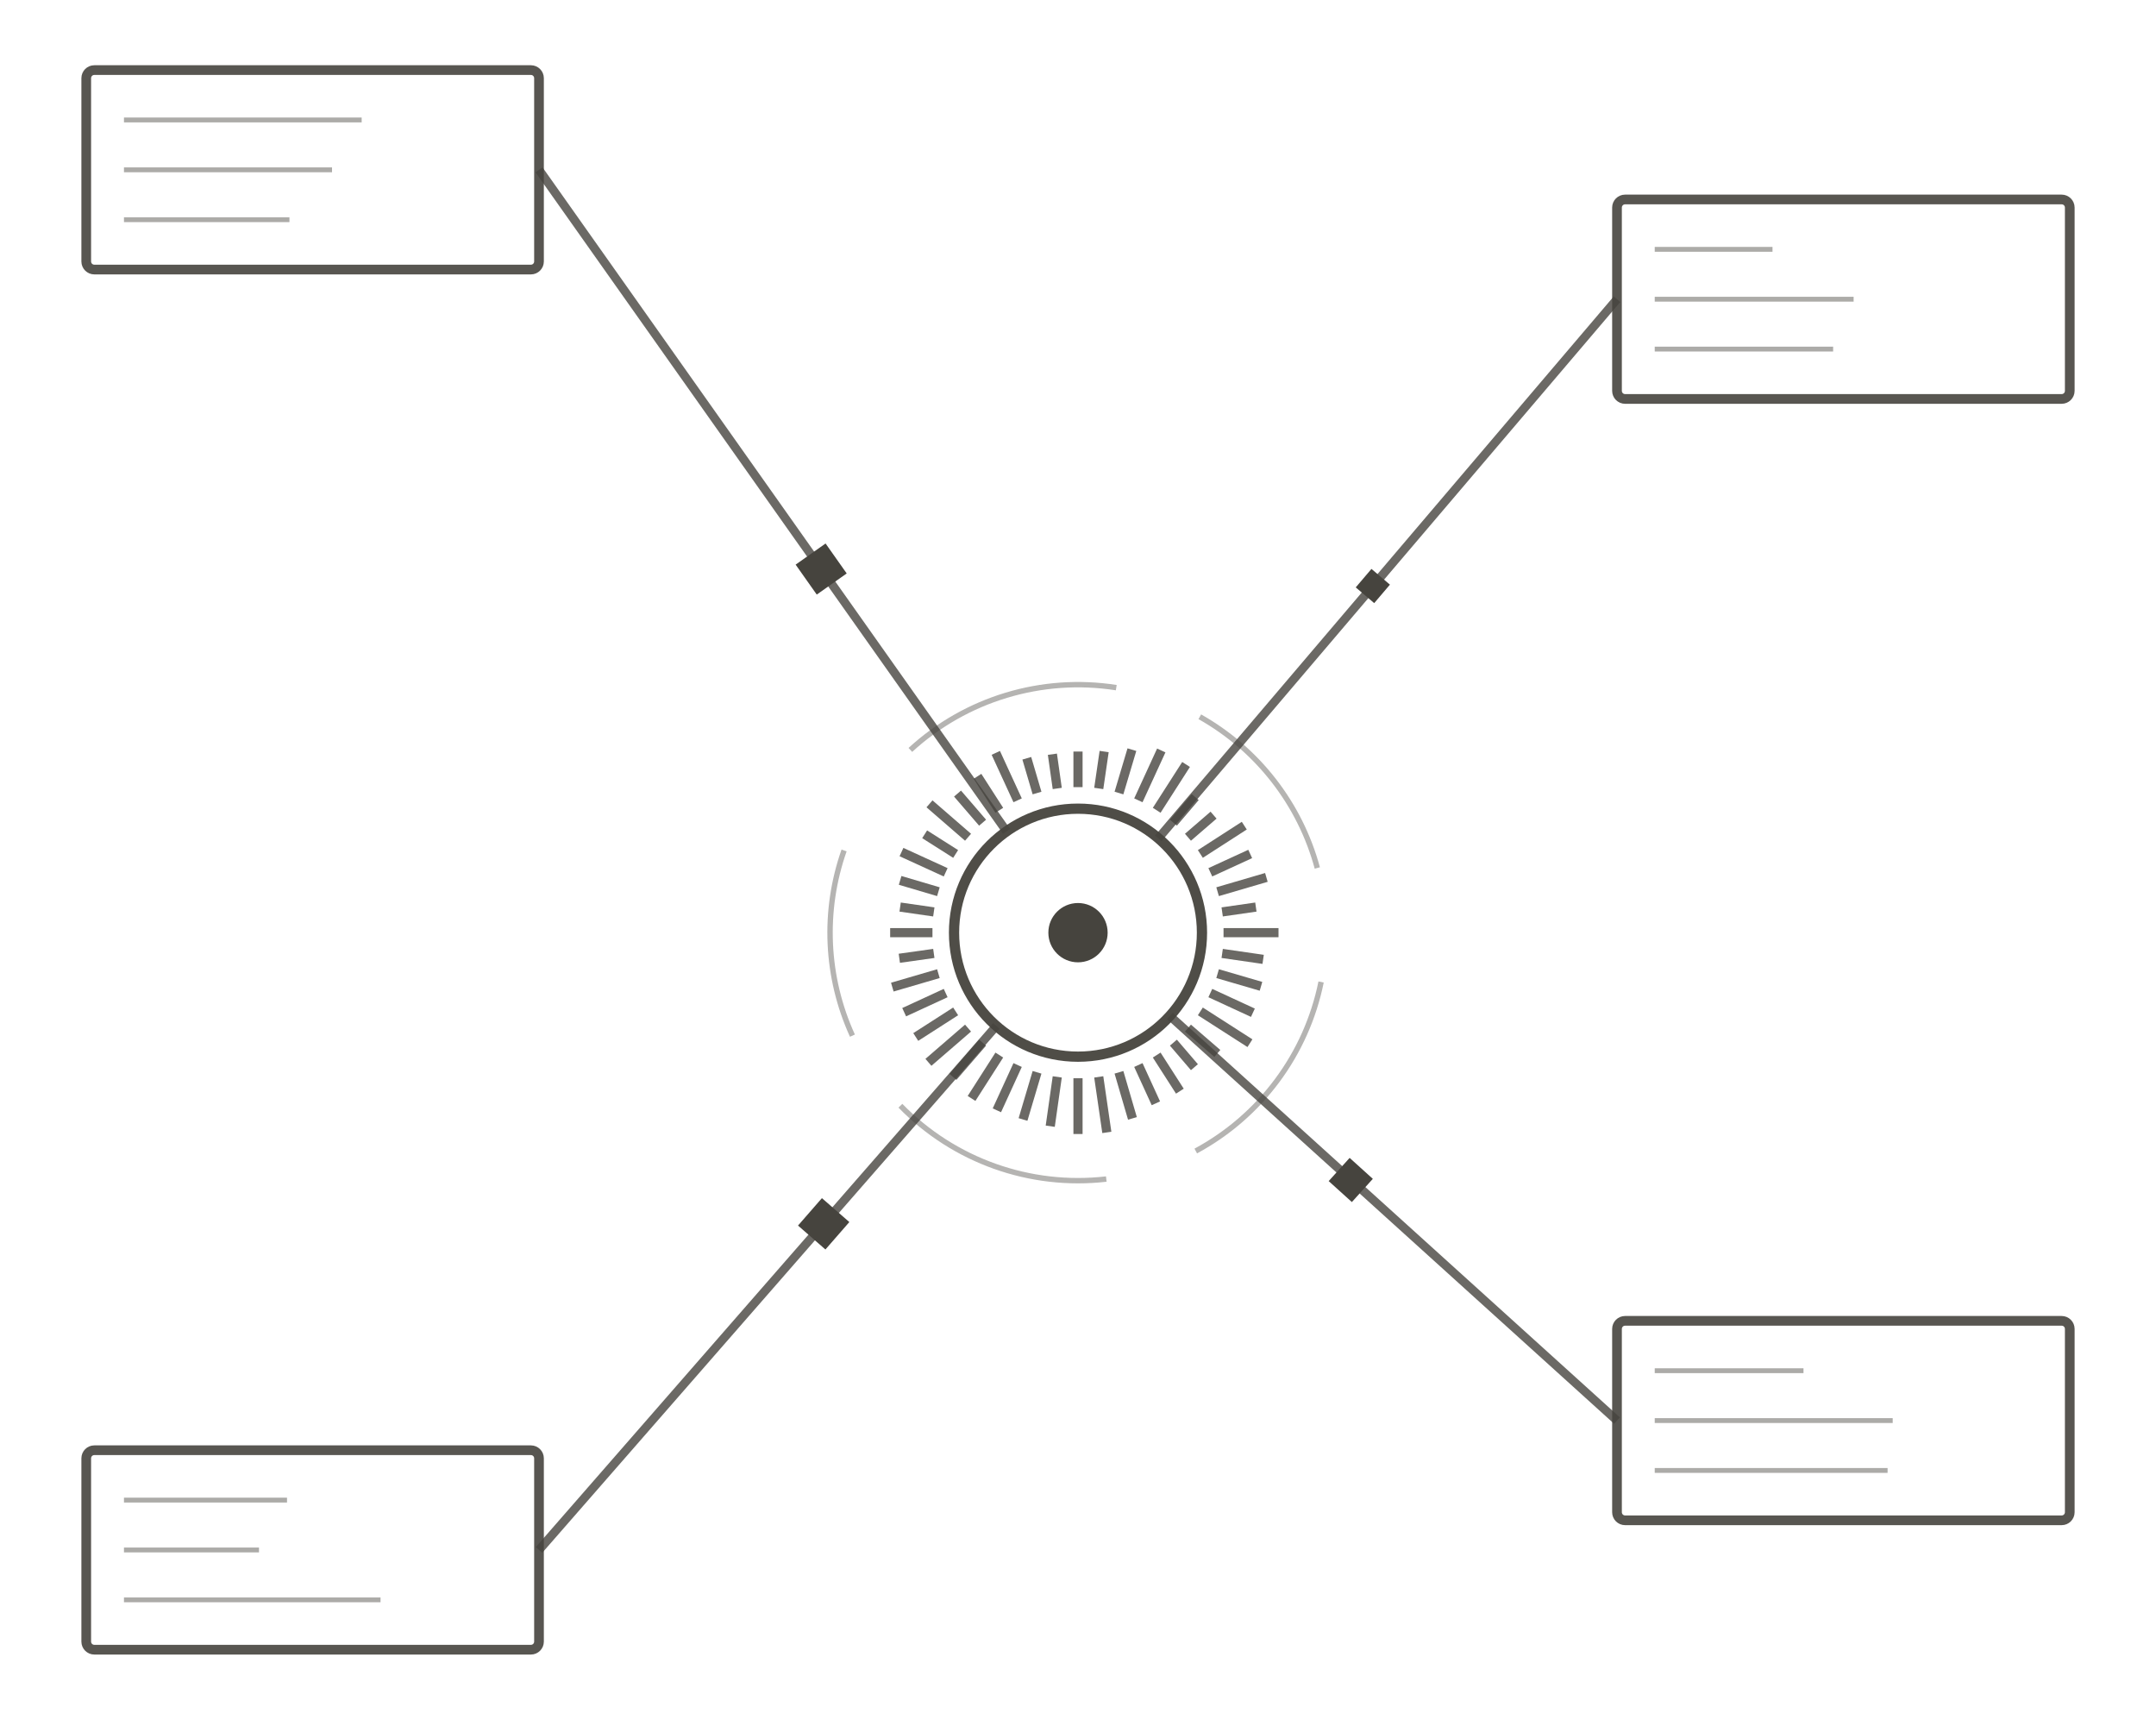
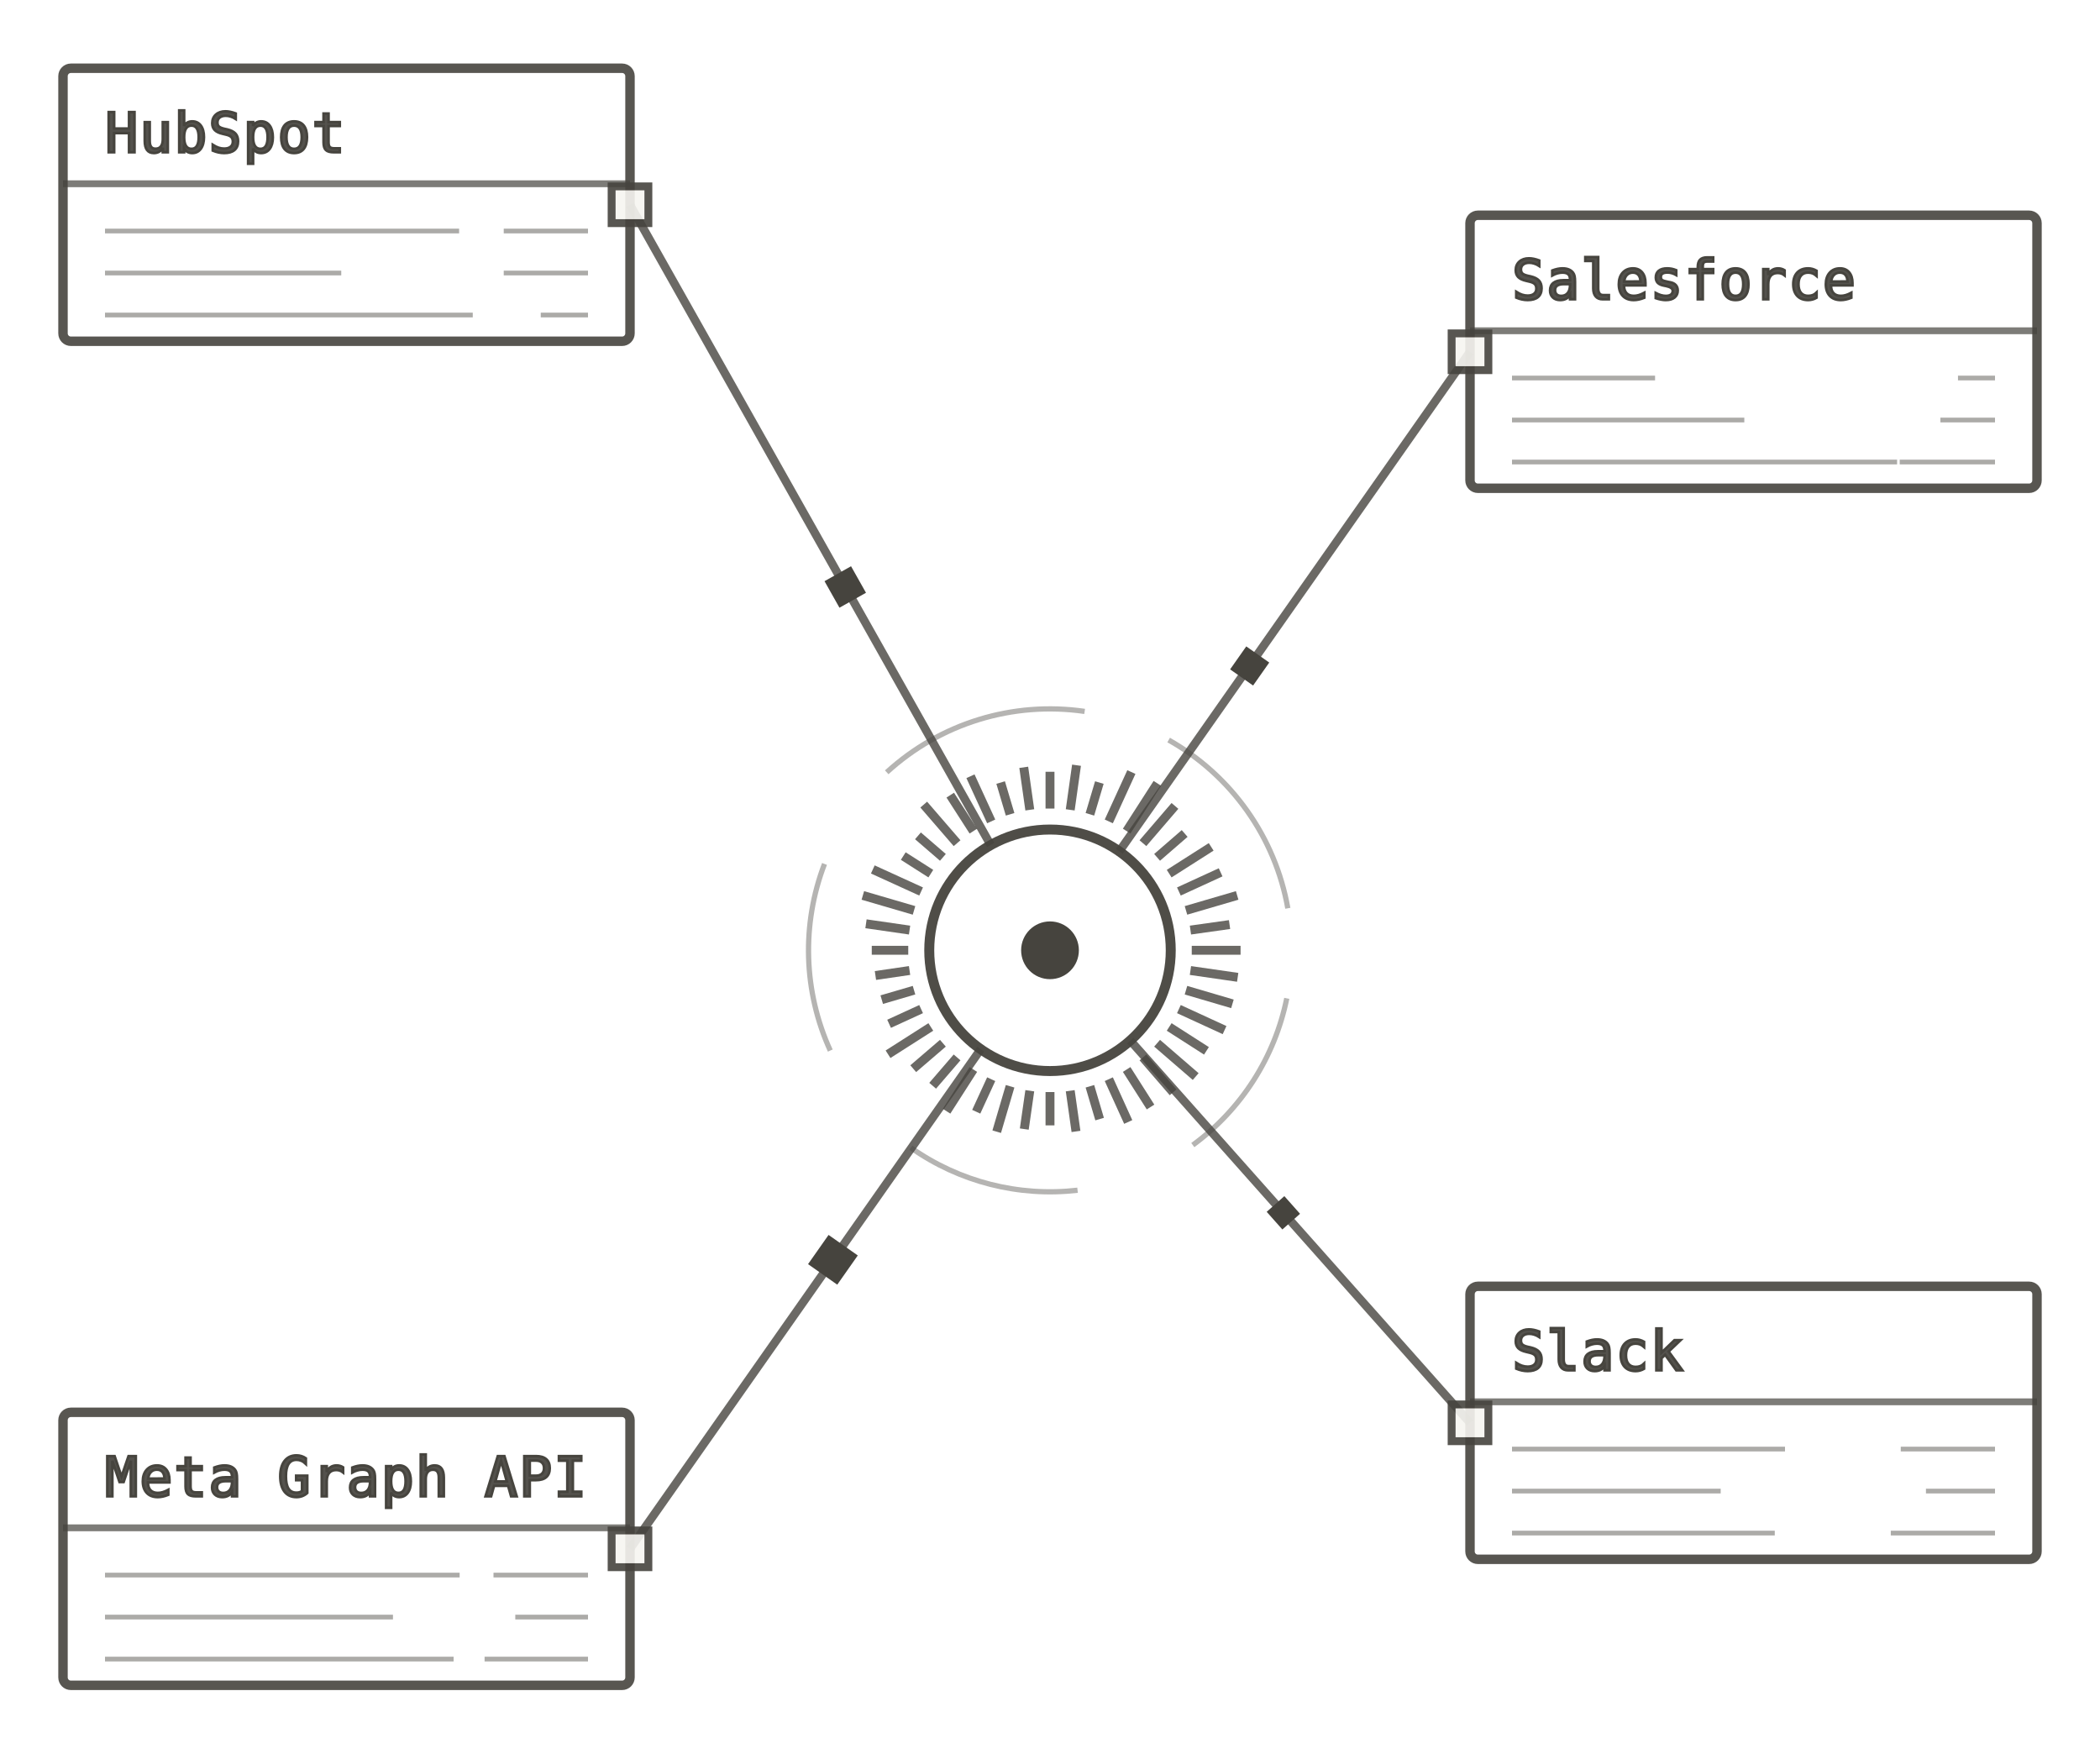
- <svg xmlns="http://www.w3.org/2000/svg" viewBox="0 54 800 638" fill="none" role="presentation">
+ <svg xmlns="http://www.w3.org/2000/svg" viewBox="0 38 800 668" fill="none" role="presentation">
  <g stroke="#46443e" fill="none">
-     <path d="M200 117L373.5 362.4M600 165L429.8 365M200 629L369.7 434.6M600 581L434.1 430.9" stroke-width="3.2" opacity="0.8" />
-     <path d="M490.2 418.3A92 92 0 0 1 443.7 481M410.5 491.4A92 92 0 0 1 334.1 464.2M316.3 438.2A92 92 0 0 1 313.2 369.5M337.8 332.2A92 92 0 0 1 414.2 309.1M445.2 319.9A92 92 0 0 1 488.8 376" stroke-width="2" opacity="0.4" />
-     <path d="M46 98.5L134.2 98.5M46 117L123.2 117M46 135.5L107.4 135.5M614 146.5L657.7 146.5M614 165L687.8 165M614 183.5L680.2 183.5M46 610.5L106.5 610.5M46 629L96.1 629M46 647.5L141.2 647.5M614 562.5L669.2 562.5M614 581L702.3 581M614 599.5L700.4 599.5" stroke-width="1.8" opacity="0.45" />
+     <path d="M240 116L377.4 359.9M560 172L426.4 362.3M240 628L373.6 437.7M560 580L430.6 434.4" stroke-width="3.2" opacity="0.8" />
+     <path d="M490.2 418.3A92 92 0 0 1 454.4 474.2M410.5 491.4A92 92 0 0 1 347 475.2M316.3 438.2A92 92 0 0 1 314.1 367.1M337.8 332.2A92 92 0 0 1 413.2 309M445.2 319.9A92 92 0 0 1 490.6 384" stroke-width="2" opacity="0.4" />
+     <path d="M40 126L174.9 126M191.9 126L224 126M40 142L130 142M191.9 142L224 142M40 158L180.1 158M206 158L224 158M576 182L630.5 182M745.9 182L760 182M576 198L664.5 198M739.2 198L760 198M576 214L722.7 214M723.7 214L760 214M40 638L175.1 638M188 638L224 638M40 654L149.7 654M196.3 654L224 654M40 670L172.8 670M184.6 670L224 670M576 590L680 590M724.1 590L760 590M576 606L655.5 606M733.7 606L760 606M576 622L676.1 622M720.3 622L760 622" stroke-width="1.8" opacity="0.45" />
+     <path d="M24 108L240 108M560 164L776 164M24 620L240 620M560 572L776 572" stroke-width="2.6" opacity="0.7" />
    <g stroke-width="3.6" opacity="0.9">
-       <rect x="32" y="80" width="168" height="74" rx="3" />
-       <rect x="600" y="128" width="168" height="74" rx="3" />
-       <rect x="32" y="592" width="168" height="74" rx="3" />
-       <rect x="600" y="544" width="168" height="74" rx="3" />
+       <rect x="24" y="64" width="216" height="104" rx="3" />
+       <rect x="560" y="120" width="216" height="104" rx="3" />
+       <rect x="24" y="576" width="216" height="104" rx="3" />
+       <rect x="560" y="528" width="216" height="104" rx="3" />
    </g>
-     <path d="M454 400L474.4 400M453.5 407.7L468.7 409.9M451.8 415.2L467.9 419.9M449.1 422.4L464.9 429.7M445.4 429.2L463.8 441M440.8 435.4L451.7 444.8M435.4 440.8L443.2 449.9M429.2 445.4L437.8 458.8M422.4 449.1L428.9 463.3M415.2 451.8L420.2 468.9M407.7 453.5L410.7 474.1M400 454L400 474.7M392.3 453.5L389.7 471.8M384.8 451.8L379.6 469.3M377.6 449.1L369.9 465.9M370.8 445.4L360.5 461.5M364.6 440.8L353.6 453.5M359.2 435.4L344.5 448.1M354.6 429.2L339.8 438.7M350.9 422.4L335.5 429.5M348.2 415.2L331.1 420.2M346.5 407.7L333.7 409.5M346 400L330.3 400M346.5 392.3L334 390.5M348.2 384.8L334 380.6M350.9 377.6L334.5 370.1M354.6 370.8L343.1 363.5M359.2 364.6L344.9 352.2M364.6 359.2L355.3 348.4M370.8 354.6L362.7 342M377.6 350.9L369.5 333.3M384.8 348.2L381 335.3M392.3 346.5L390.5 333.8M400 346L400 332.8M407.7 346.5L409.7 332.8M415.2 348.2L420 332.1M422.4 350.9L430.9 332.4M429.2 354.6L440.1 337.6M435.4 359.2L443.5 349.7M440.8 364.6L450.3 356.4M445.4 370.8L461.7 360.3M449.1 377.6L463.9 370.8M451.8 384.8L469.9 379.5M453.5 392.3L466 390.5" stroke-width="3.4" opacity="0.8" stroke-linecap="butt" />
+     <g stroke-width="3" opacity="0.9" fill="#f6f5f1">
+       <rect x="233" y="109" width="14" height="14" />
+       <rect x="553" y="165" width="14" height="14" />
+       <rect x="233" y="621" width="14" height="14" />
+       <rect x="553" y="573" width="14" height="14" />
+     </g>
+     <text x="40" y="96" font-family="ui-monospace, SFMono-Regular, Menlo, monospace" font-size="21" letter-spacing="0.5" fill="#46443e" fill-opacity="0.92">HubSpot</text>
+     <text x="576" y="152" font-family="ui-monospace, SFMono-Regular, Menlo, monospace" font-size="21" letter-spacing="0.5" fill="#46443e" fill-opacity="0.92">Salesforce</text>
+     <text x="40" y="608" font-family="ui-monospace, SFMono-Regular, Menlo, monospace" font-size="21" letter-spacing="0.5" fill="#46443e" fill-opacity="0.92">Meta Graph API</text>
+     <text x="576" y="560" font-family="ui-monospace, SFMono-Regular, Menlo, monospace" font-size="21" letter-spacing="0.5" fill="#46443e" fill-opacity="0.92">Slack</text>
+     <path d="M454 400L472.6 400M453.5 407.7L471.5 410.3M451.8 415.2L469.5 420.4M449.1 422.4L466.5 430.4M445.4 429.2L459.6 438.3M440.8 435.4L455.5 448.1M435.4 440.8L446.9 454.1M429.2 445.4L438.3 459.7M422.4 449.1L429.8 465.4M415.2 451.8L418.9 464.3M407.7 453.5L409.9 469M400 454L400 466.7M392.3 453.5L390.2 468.1M384.8 451.8L379.7 469.1M377.6 449.1L371.9 461.5M370.8 445.4L360.6 461.3M364.6 440.8L355.3 451.6M359.2 435.4L347.9 445.1M354.6 429.2L338.3 439.6M350.9 422.4L338.7 428M348.2 415.2L335.9 418.8M346.5 407.7L333.5 409.6M346 400L332.1 400M346.5 392.3L329.9 389.9M348.2 384.8L328.7 379.1M350.9 377.6L332.5 369.2M354.6 370.8L344.1 364.1M359.2 364.6L349.7 356.4M364.6 359.2L351.9 344.5M370.8 354.6L362 340.9M377.6 350.9L369.7 333.7M384.8 348.2L381.2 336.1M392.3 346.5L390 330.3M400 346L400 332M407.7 346.5L410.1 329.5M415.2 348.2L418.8 336.1M422.4 350.9L431 332.1M429.2 354.6L440.9 336.4M435.4 359.2L447.6 345M440.8 364.6L451.3 355.5M445.4 370.8L461.4 360.6M449.1 377.6L465 370.3M451.8 384.8L471.3 379.1M453.5 392.3L468.4 390.2" stroke-width="3.4" opacity="0.8" stroke-linecap="butt" />
    <circle cx="400" cy="400" r="46" stroke-width="3.8" opacity="0.95" />
    <g fill="#46443e" stroke="none" opacity="1">
-       <rect x="297.9" y="258.3" width="13.6" height="13.6" transform="rotate(54.8 304.7 265.1)" />
-       <rect x="504.9" y="266.9" width="9" height="9" transform="rotate(130.4 509.4 271.4)" />
-       <rect x="298.9" y="501.2" width="13.5" height="13.5" transform="rotate(-48.9 305.7 508)" />
-       <rect x="495.3" y="485.7" width="11.6" height="11.6" transform="rotate(-137.9 501.2 491.6)" />
+       <rect x="316.2" y="255.8" width="11.6" height="11.6" transform="rotate(60.6 322 261.6)" />
+       <rect x="470.6" y="286.3" width="10.7" height="10.7" transform="rotate(125.1 476 291.7)" />
+       <rect x="310.5" y="511.1" width="13.6" height="13.6" transform="rotate(-54.9 317.3 517.9)" />
+       <rect x="484.4" y="495.5" width="9" height="9" transform="rotate(-131.6 488.9 500)" />
      <circle cx="400" cy="400" r="11" />
    </g>
  </g>
</svg>
